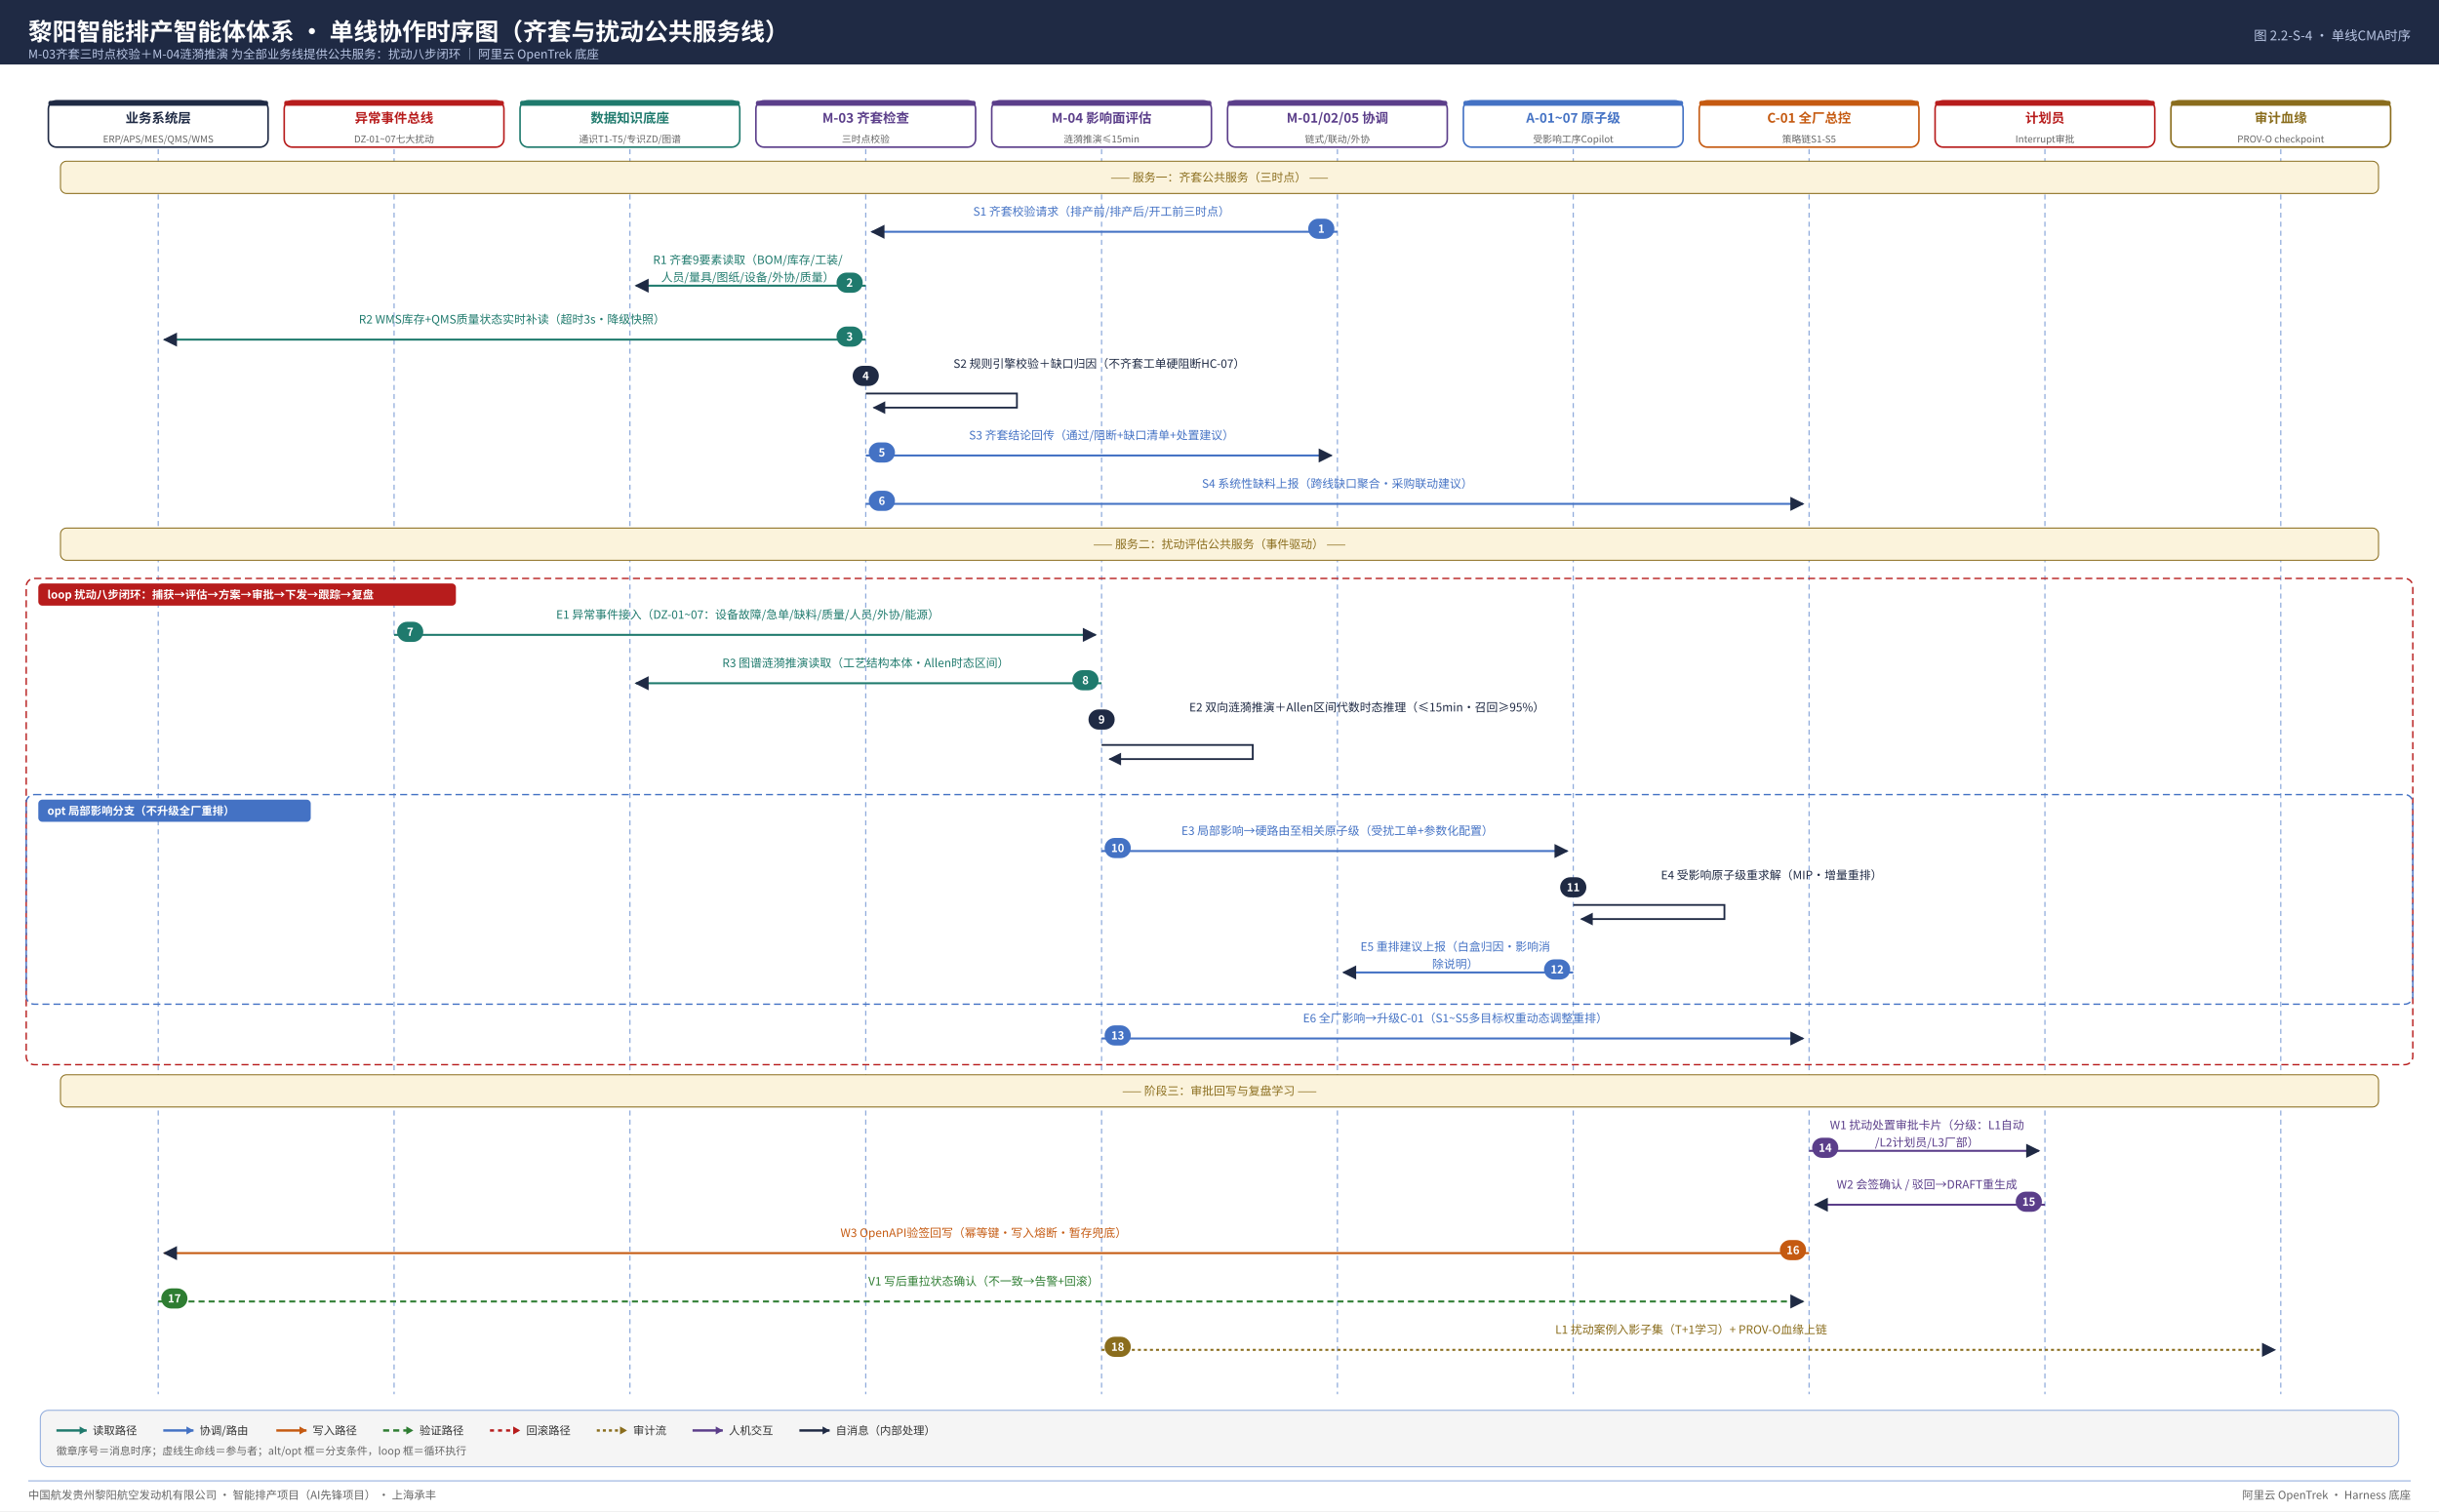
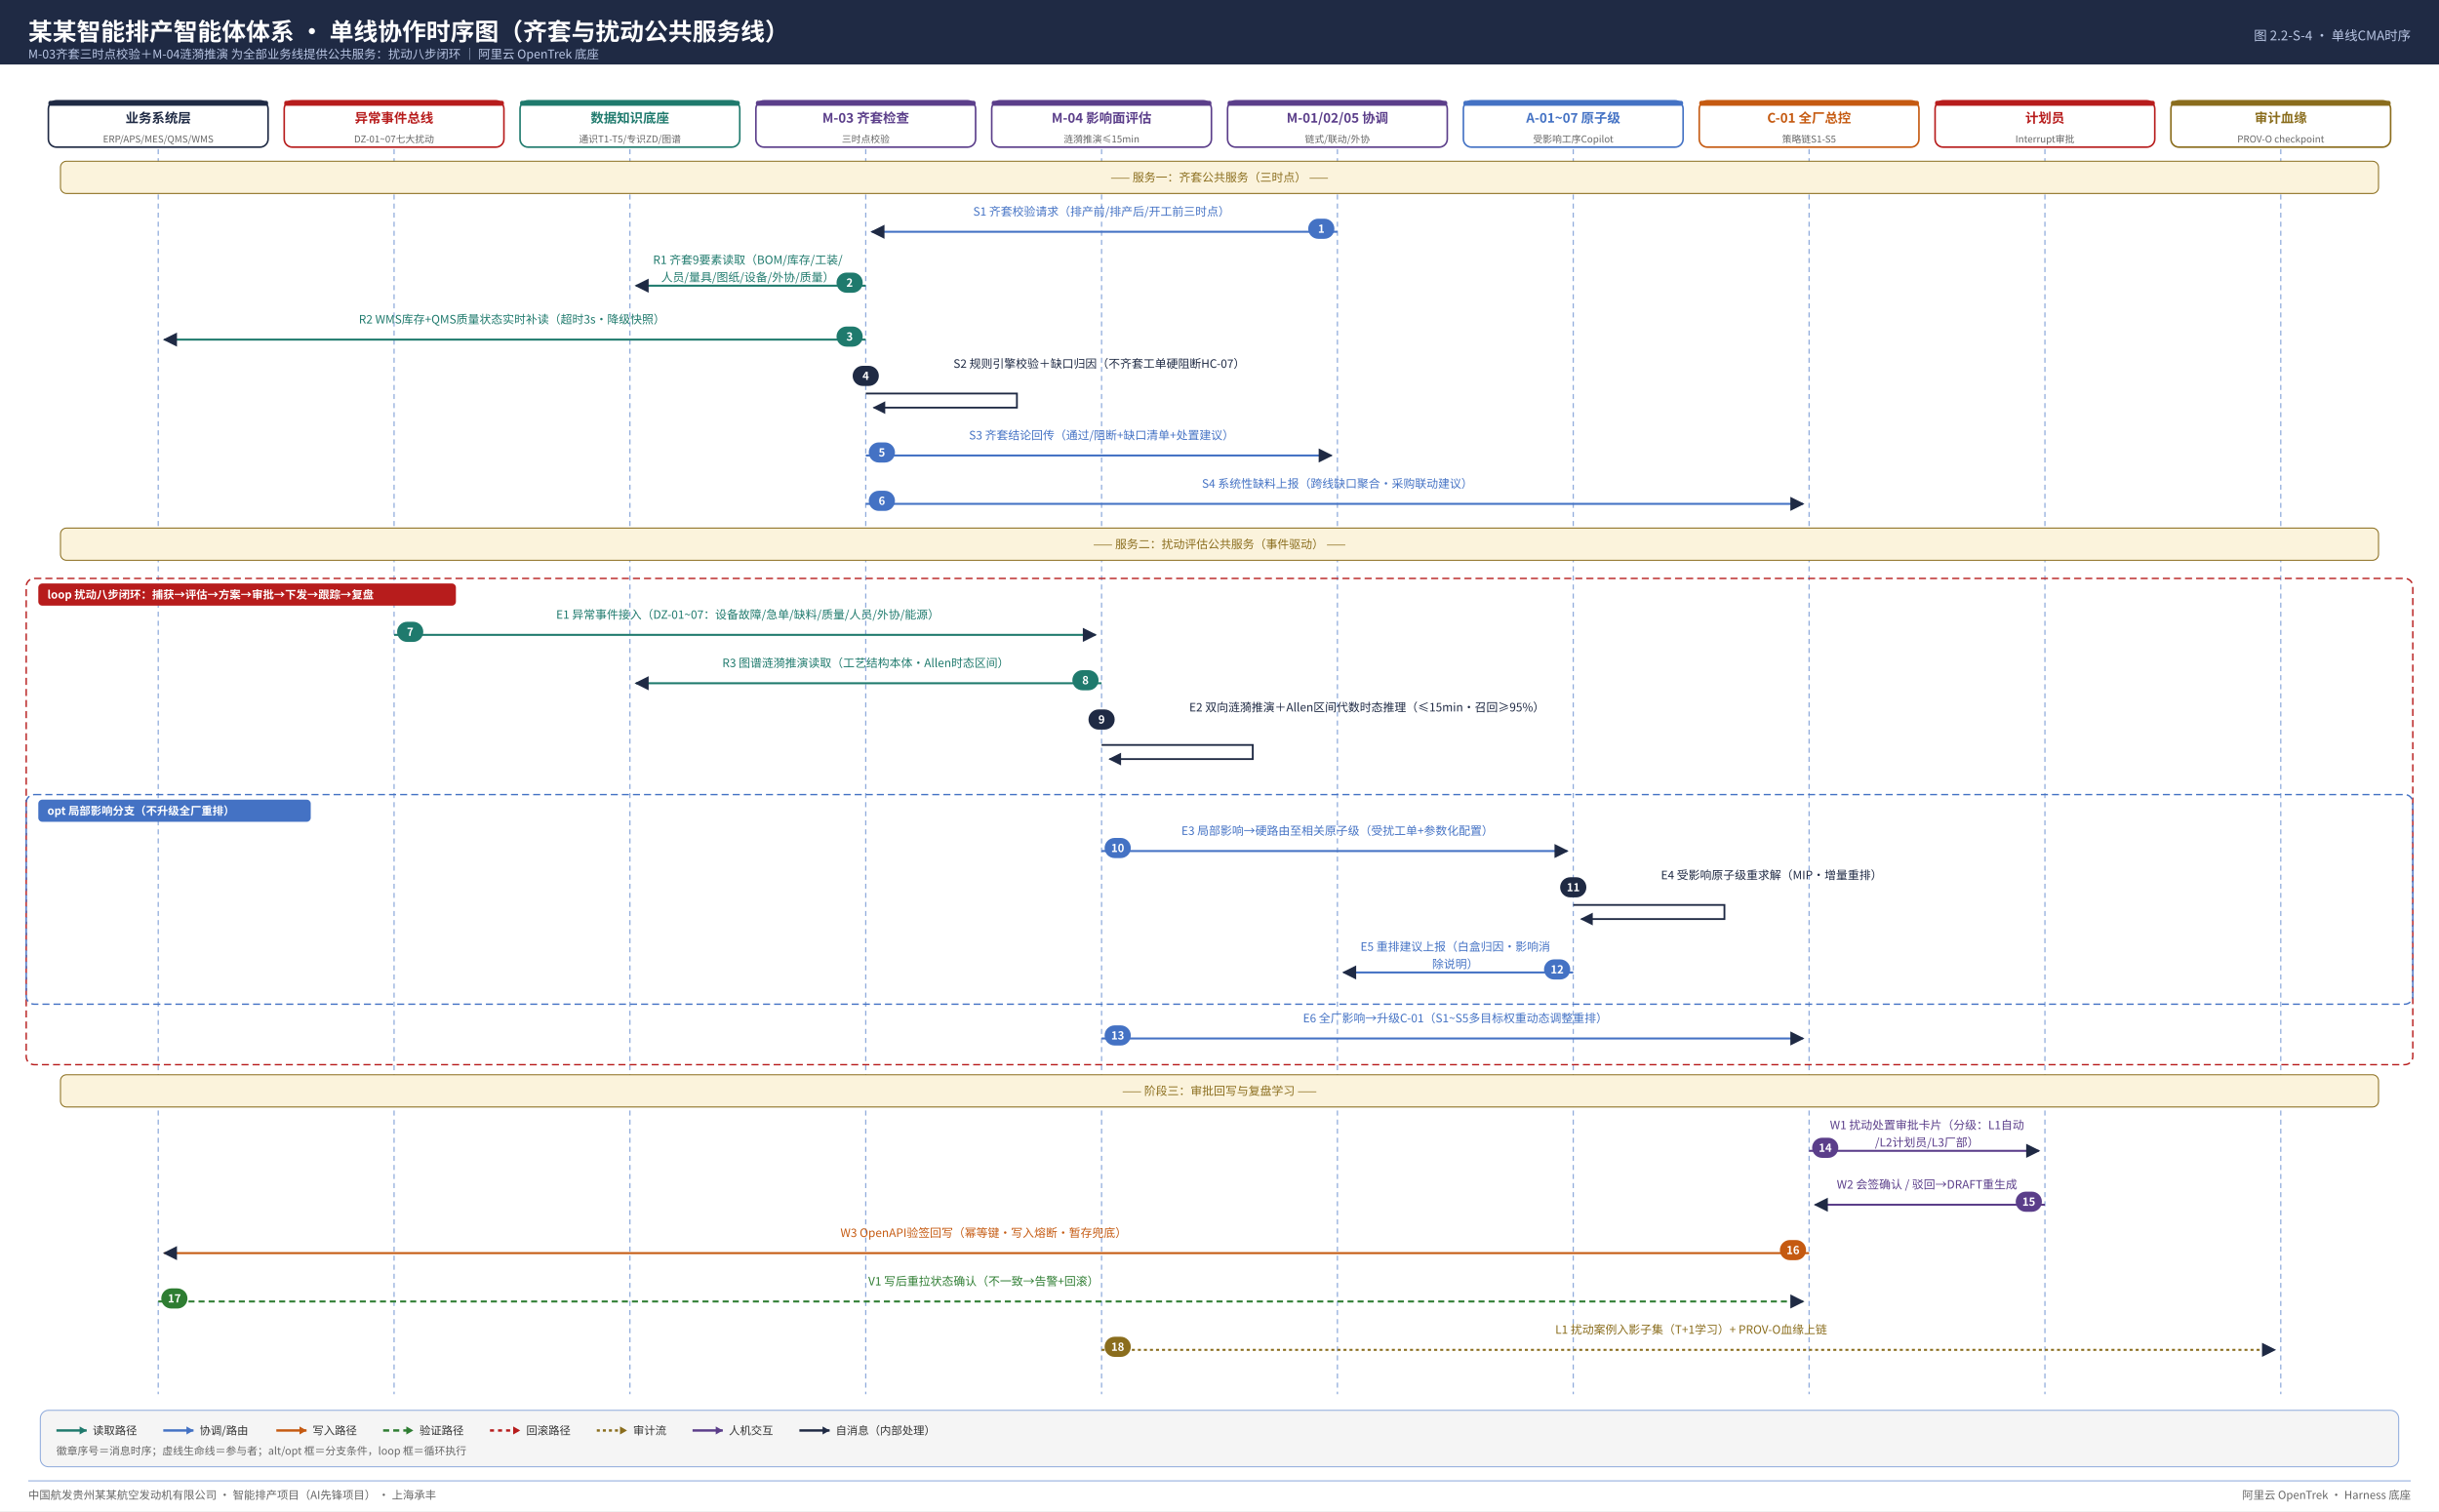
<svg xmlns="http://www.w3.org/2000/svg" width="2420" height="1499.5" viewBox="0 0 2420 1499.5">
  <defs>
    <marker id="arrow" viewBox="0 0 10 10" refX="9" refY="5" markerWidth="7" markerHeight="7" orient="auto-start-reverse">
      <path d="M0,0 L10,5 L0,10 z" fill="#1F2A44" />
    </marker>
    <marker id="arrowR" viewBox="0 0 10 10" refX="1" refY="5" markerWidth="7" markerHeight="7" orient="auto-start-reverse">
      <path d="M10,0 L0,5 L10,10 z" fill="#1F2A44" />
    </marker>
    <marker id="arrowT" viewBox="0 0 10 10" refX="9" refY="5" markerWidth="7" markerHeight="7" orient="auto-start-reverse">
      <path d="M0,0 L10,5 L0,10 z" fill="#1F7A6D" />
    </marker>
    <marker id="arrowO" viewBox="0 0 10 10" refX="9" refY="5" markerWidth="7" markerHeight="7" orient="auto-start-reverse">
      <path d="M0,0 L10,5 L0,10 z" fill="#C55A11" />
    </marker>
    <marker id="arrowP" viewBox="0 0 10 10" refX="9" refY="5" markerWidth="7" markerHeight="7" orient="auto-start-reverse">
      <path d="M0,0 L10,5 L0,10 z" fill="#5B3E8A" />
    </marker>
    <marker id="arrowRd" viewBox="0 0 10 10" refX="9" refY="5" markerWidth="7" markerHeight="7" orient="auto-start-reverse">
      <path d="M0,0 L10,5 L0,10 z" fill="#B71C1C" />
    </marker>
  </defs>
  <rect width="2420" height="1499.5" fill="#FFFFFF" />
  <rect x="0" y="0" width="2420" height="64" rx="0" fill="#1F2A44" stroke="none" stroke-width="1.2" opacity="1" />
-   <text x="28" y="40" font-family="Microsoft YaHei, Noto Sans CJK SC, PingFang SC, sans-serif" font-size="24" fill="#FFFFFF" text-anchor="start" font-weight="bold" opacity="1">黎阳智能排产智能体体系 · 单线协作时序图（齐套与扰动公共服务线）</text>
+   <text x="28" y="40" font-family="Microsoft YaHei, Noto Sans CJK SC, PingFang SC, sans-serif" font-size="24" fill="#FFFFFF" text-anchor="start" font-weight="bold" opacity="1">某某智能排产智能体体系 · 单线协作时序图（齐套与扰动公共服务线）</text>
  <text x="28" y="58" font-family="Microsoft YaHei, Noto Sans CJK SC, PingFang SC, sans-serif" font-size="12" fill="#B9C6E4" text-anchor="start" opacity="1">M-03齐套三时点校验＋M-04涟漪推演 为全部业务线提供公共服务：扰动八步闭环 ｜ 阿里云 OpenTrek 底座</text>
  <text x="2392" y="40" font-family="Microsoft YaHei, Noto Sans CJK SC, PingFang SC, sans-serif" font-size="13" fill="#B9C6E4" text-anchor="end" opacity="1">图 2.2-S-4 · 单线CMA时序</text>
  <rect x="48.0" y="100" width="218.0" height="46" rx="8" fill="#FFFFFF" stroke="#1F2A44" stroke-width="1.6" opacity="1" />
  <rect x="48.0" y="100" width="218.0" height="5" rx="2" fill="#1F2A44" stroke="none" stroke-width="1.2" opacity="1" />
  <text x="157.0" y="121.68" font-family="Microsoft YaHei, Noto Sans CJK SC, PingFang SC, sans-serif" font-size="13" fill="#1F2A44" text-anchor="middle" font-weight="bold" opacity="1">业务系统层</text>
  <text x="157.0" y="141.42" font-family="Microsoft YaHei, Noto Sans CJK SC, PingFang SC, sans-serif" font-size="9.5" fill="#666666" text-anchor="middle" opacity="1">ERP/APS/MES/QMS/WMS</text>
  <rect x="282.0" y="100" width="218.0" height="46" rx="8" fill="#FFFFFF" stroke="#B71C1C" stroke-width="1.6" opacity="1" />
  <rect x="282.0" y="100" width="218.0" height="5" rx="2" fill="#B71C1C" stroke="none" stroke-width="1.2" opacity="1" />
  <text x="391.0" y="121.68" font-family="Microsoft YaHei, Noto Sans CJK SC, PingFang SC, sans-serif" font-size="13" fill="#B71C1C" text-anchor="middle" font-weight="bold" opacity="1">异常事件总线</text>
  <text x="391.0" y="141.42" font-family="Microsoft YaHei, Noto Sans CJK SC, PingFang SC, sans-serif" font-size="9.5" fill="#666666" text-anchor="middle" opacity="1">DZ-01~07七大扰动</text>
  <rect x="516.0" y="100" width="218.0" height="46" rx="8" fill="#FFFFFF" stroke="#1F7A6D" stroke-width="1.6" opacity="1" />
  <rect x="516.0" y="100" width="218.0" height="5" rx="2" fill="#1F7A6D" stroke="none" stroke-width="1.2" opacity="1" />
  <text x="625.0" y="121.68" font-family="Microsoft YaHei, Noto Sans CJK SC, PingFang SC, sans-serif" font-size="13" fill="#1F7A6D" text-anchor="middle" font-weight="bold" opacity="1">数据知识底座</text>
  <text x="625.0" y="141.42" font-family="Microsoft YaHei, Noto Sans CJK SC, PingFang SC, sans-serif" font-size="9.5" fill="#666666" text-anchor="middle" opacity="1">通识T1-T5/专识ZD/图谱</text>
  <rect x="750.0" y="100" width="218.0" height="46" rx="8" fill="#FFFFFF" stroke="#5B3E8A" stroke-width="1.6" opacity="1" />
  <rect x="750.0" y="100" width="218.0" height="5" rx="2" fill="#5B3E8A" stroke="none" stroke-width="1.2" opacity="1" />
  <text x="859.0" y="121.68" font-family="Microsoft YaHei, Noto Sans CJK SC, PingFang SC, sans-serif" font-size="13" fill="#5B3E8A" text-anchor="middle" font-weight="bold" opacity="1">M-03 齐套检查</text>
  <text x="859.0" y="141.42" font-family="Microsoft YaHei, Noto Sans CJK SC, PingFang SC, sans-serif" font-size="9.5" fill="#666666" text-anchor="middle" opacity="1">三时点校验</text>
  <rect x="984.0" y="100" width="218.0" height="46" rx="8" fill="#FFFFFF" stroke="#5B3E8A" stroke-width="1.6" opacity="1" />
  <rect x="984.0" y="100" width="218.0" height="5" rx="2" fill="#5B3E8A" stroke="none" stroke-width="1.2" opacity="1" />
  <text x="1093.0" y="121.68" font-family="Microsoft YaHei, Noto Sans CJK SC, PingFang SC, sans-serif" font-size="13" fill="#5B3E8A" text-anchor="middle" font-weight="bold" opacity="1">M-04 影响面评估</text>
  <text x="1093.0" y="141.42" font-family="Microsoft YaHei, Noto Sans CJK SC, PingFang SC, sans-serif" font-size="9.5" fill="#666666" text-anchor="middle" opacity="1">涟漪推演≤15min</text>
  <rect x="1218.0" y="100" width="218.0" height="46" rx="8" fill="#FFFFFF" stroke="#5B3E8A" stroke-width="1.6" opacity="1" />
  <rect x="1218.0" y="100" width="218.0" height="5" rx="2" fill="#5B3E8A" stroke="none" stroke-width="1.2" opacity="1" />
  <text x="1327.0" y="121.68" font-family="Microsoft YaHei, Noto Sans CJK SC, PingFang SC, sans-serif" font-size="13" fill="#5B3E8A" text-anchor="middle" font-weight="bold" opacity="1">M-01/02/05 协调</text>
  <text x="1327.0" y="141.42" font-family="Microsoft YaHei, Noto Sans CJK SC, PingFang SC, sans-serif" font-size="9.5" fill="#666666" text-anchor="middle" opacity="1">链式/联动/外协</text>
  <rect x="1452.0" y="100" width="218.0" height="46" rx="8" fill="#FFFFFF" stroke="#4472C4" stroke-width="1.6" opacity="1" />
  <rect x="1452.0" y="100" width="218.0" height="5" rx="2" fill="#4472C4" stroke="none" stroke-width="1.2" opacity="1" />
  <text x="1561.0" y="121.68" font-family="Microsoft YaHei, Noto Sans CJK SC, PingFang SC, sans-serif" font-size="13" fill="#4472C4" text-anchor="middle" font-weight="bold" opacity="1">A-01~07 原子级</text>
  <text x="1561.0" y="141.42" font-family="Microsoft YaHei, Noto Sans CJK SC, PingFang SC, sans-serif" font-size="9.5" fill="#666666" text-anchor="middle" opacity="1">受影响工序Copilot</text>
  <rect x="1686.0" y="100" width="218.0" height="46" rx="8" fill="#FFFFFF" stroke="#C55A11" stroke-width="1.6" opacity="1" />
  <rect x="1686.0" y="100" width="218.0" height="5" rx="2" fill="#C55A11" stroke="none" stroke-width="1.2" opacity="1" />
  <text x="1795.0" y="121.68" font-family="Microsoft YaHei, Noto Sans CJK SC, PingFang SC, sans-serif" font-size="13" fill="#C55A11" text-anchor="middle" font-weight="bold" opacity="1">C-01 全厂总控</text>
  <text x="1795.0" y="141.42" font-family="Microsoft YaHei, Noto Sans CJK SC, PingFang SC, sans-serif" font-size="9.5" fill="#666666" text-anchor="middle" opacity="1">策略链S1-S5</text>
  <rect x="1920.0" y="100" width="218.0" height="46" rx="8" fill="#FFFFFF" stroke="#B71C1C" stroke-width="1.6" opacity="1" />
  <rect x="1920.0" y="100" width="218.0" height="5" rx="2" fill="#B71C1C" stroke="none" stroke-width="1.2" opacity="1" />
  <text x="2029.0" y="121.68" font-family="Microsoft YaHei, Noto Sans CJK SC, PingFang SC, sans-serif" font-size="13" fill="#B71C1C" text-anchor="middle" font-weight="bold" opacity="1">计划员</text>
  <text x="2029.0" y="141.42" font-family="Microsoft YaHei, Noto Sans CJK SC, PingFang SC, sans-serif" font-size="9.5" fill="#666666" text-anchor="middle" opacity="1">Interrupt审批</text>
  <rect x="2154.0" y="100" width="218.0" height="46" rx="8" fill="#FFFFFF" stroke="#8A6D1D" stroke-width="1.6" opacity="1" />
  <rect x="2154.0" y="100" width="218.0" height="5" rx="2" fill="#8A6D1D" stroke="none" stroke-width="1.2" opacity="1" />
  <text x="2263.0" y="121.68" font-family="Microsoft YaHei, Noto Sans CJK SC, PingFang SC, sans-serif" font-size="13" fill="#8A6D1D" text-anchor="middle" font-weight="bold" opacity="1">审计血缘</text>
  <text x="2263.0" y="141.42" font-family="Microsoft YaHei, Noto Sans CJK SC, PingFang SC, sans-serif" font-size="9.5" fill="#666666" text-anchor="middle" opacity="1">PROV-O checkpoint</text>
  <line x1="157.0" y1="148" x2="157.0" y2="1383.5" stroke="#8EAADB" stroke-width="1.2" stroke-dasharray="5,4" />
  <line x1="391.0" y1="148" x2="391.0" y2="1383.5" stroke="#8EAADB" stroke-width="1.2" stroke-dasharray="5,4" />
  <line x1="625.0" y1="148" x2="625.0" y2="1383.5" stroke="#8EAADB" stroke-width="1.2" stroke-dasharray="5,4" />
  <line x1="859.0" y1="148" x2="859.0" y2="1383.5" stroke="#8EAADB" stroke-width="1.2" stroke-dasharray="5,4" />
  <line x1="1093.0" y1="148" x2="1093.0" y2="1383.5" stroke="#8EAADB" stroke-width="1.2" stroke-dasharray="5,4" />
  <line x1="1327.0" y1="148" x2="1327.0" y2="1383.5" stroke="#8EAADB" stroke-width="1.2" stroke-dasharray="5,4" />
  <line x1="1561.0" y1="148" x2="1561.0" y2="1383.5" stroke="#8EAADB" stroke-width="1.2" stroke-dasharray="5,4" />
  <line x1="1795.0" y1="148" x2="1795.0" y2="1383.5" stroke="#8EAADB" stroke-width="1.2" stroke-dasharray="5,4" />
  <line x1="2029.0" y1="148" x2="2029.0" y2="1383.5" stroke="#8EAADB" stroke-width="1.2" stroke-dasharray="5,4" />
  <line x1="2263.0" y1="148" x2="2263.0" y2="1383.5" stroke="#8EAADB" stroke-width="1.2" stroke-dasharray="5,4" />
  <rect x="26" y="574.0" width="2368" height="482.5" rx="8" fill="none" stroke="#B71C1C" stroke-width="1.4" stroke-dasharray="7,4" opacity="1" />
  <rect x="38" y="579.0" width="414.363" height="22" rx="4" fill="#B71C1C" stroke="none" stroke-width="1.2" opacity="1" />
  <text x="47" y="594.0" font-family="Microsoft YaHei, Noto Sans CJK SC, PingFang SC, sans-serif" font-size="11" fill="#FFFFFF" text-anchor="start" font-weight="bold" opacity="1">loop 扰动八步闭环：捕获→评估→方案→审批→下发→跟踪→复盘</text>
  <rect x="26" y="788.5" width="2368" height="208.0" rx="8" fill="none" stroke="#4472C4" stroke-width="1.4" stroke-dasharray="7,4" opacity="1" />
  <rect x="38" y="793.5" width="270.325" height="22" rx="4" fill="#4472C4" stroke="none" stroke-width="1.2" opacity="1" />
  <text x="47" y="808.5" font-family="Microsoft YaHei, Noto Sans CJK SC, PingFang SC, sans-serif" font-size="11" fill="#FFFFFF" text-anchor="start" font-weight="bold" opacity="1">opt 局部影响分支（不升级全厂重排）</text>
  <rect x="60" y="160" width="2300" height="32" rx="6" fill="#FBF3DC" stroke="#8A6D1D" stroke-width="1" opacity="1" />
  <text x="1210.0" y="180.14" font-family="Microsoft YaHei, Noto Sans CJK SC, PingFang SC, sans-serif" font-size="11.5" fill="#8A6D1D" text-anchor="middle" opacity="1">—— 服务一：齐套公共服务（三时点） ——</text>
  <line x1="1327.0" y1="230.0" x2="865.0" y2="230.0" stroke="#4472C4" stroke-width="2" marker-end="url(#arrow)" />
  <text x="1093.0" y="214.0" font-family="Microsoft YaHei, Noto Sans CJK SC, PingFang SC, sans-serif" font-size="11.5" fill="#4472C4" text-anchor="middle" opacity="1">S1 齐套校验请求（排产前/排产后/开工前三时点）</text>
  <rect x="1298.0" y="217.0" width="26" height="20" rx="10" fill="#4472C4" stroke="none" stroke-width="1.2" opacity="1" />
  <text x="1311.0" y="231.0" font-family="Microsoft YaHei, Noto Sans CJK SC, PingFang SC, sans-serif" font-size="11" fill="#FFFFFF" text-anchor="middle" font-weight="bold" opacity="1">1</text>
  <line x1="859.0" y1="283.5" x2="631.0" y2="283.5" stroke="#1F7A6D" stroke-width="2" marker-end="url(#arrow)" />
  <text x="742.0" y="262.0" font-family="Microsoft YaHei, Noto Sans CJK SC, PingFang SC, sans-serif" font-size="11.5" fill="#1F7A6D" text-anchor="middle" opacity="1">R1 齐套9要素读取（BOM/库存/工装/</text>
  <text x="742.0" y="279.25" font-family="Microsoft YaHei, Noto Sans CJK SC, PingFang SC, sans-serif" font-size="11.5" fill="#1F7A6D" text-anchor="middle" opacity="1">人员/量具/图纸/设备/外协/质量）</text>
  <rect x="830.0" y="270.5" width="26" height="20" rx="10" fill="#1F7A6D" stroke="none" stroke-width="1.2" opacity="1" />
  <text x="843.0" y="284.5" font-family="Microsoft YaHei, Noto Sans CJK SC, PingFang SC, sans-serif" font-size="11" fill="#FFFFFF" text-anchor="middle" font-weight="bold" opacity="1">2</text>
  <line x1="859.0" y1="337.0" x2="163.0" y2="337.0" stroke="#1F7A6D" stroke-width="2" marker-end="url(#arrow)" />
  <text x="508.0" y="321.0" font-family="Microsoft YaHei, Noto Sans CJK SC, PingFang SC, sans-serif" font-size="11.5" fill="#1F7A6D" text-anchor="middle" opacity="1">R2 WMS库存+QMS质量状态实时补读（超时3s·降级快照）</text>
  <rect x="830.0" y="324.0" width="26" height="20" rx="10" fill="#1F7A6D" stroke="none" stroke-width="1.2" opacity="1" />
  <text x="843.0" y="338.0" font-family="Microsoft YaHei, Noto Sans CJK SC, PingFang SC, sans-serif" font-size="11" fill="#FFFFFF" text-anchor="middle" font-weight="bold" opacity="1">3</text>
  <path d="M 859.0 390.5 L 1009.0 390.5 L 1009.0 404.5 L 867.0 404.5" fill="none" stroke="#1F2A44" stroke-width="1.8" marker-end="url(#arrow)" />
  <text x="946.0" y="365.0" font-family="Microsoft YaHei, Noto Sans CJK SC, PingFang SC, sans-serif" font-size="11.5" fill="#1F2A44" text-anchor="start" opacity="1">S2 规则引擎校验＋缺口归因（不齐套工单硬阻断HC-07）</text>
  <rect x="846.0" y="363.0" width="26" height="20" rx="10" fill="#1F2A44" stroke="none" stroke-width="1.2" opacity="1" />
  <text x="859.0" y="377.0" font-family="Microsoft YaHei, Noto Sans CJK SC, PingFang SC, sans-serif" font-size="11" fill="#FFFFFF" text-anchor="middle" font-weight="bold" opacity="1">4</text>
  <line x1="859.0" y1="452.0" x2="1321.0" y2="452.0" stroke="#4472C4" stroke-width="2" marker-end="url(#arrow)" />
  <text x="1093.0" y="436.0" font-family="Microsoft YaHei, Noto Sans CJK SC, PingFang SC, sans-serif" font-size="11.5" fill="#4472C4" text-anchor="middle" opacity="1">S3 齐套结论回传（通过/阻断+缺口清单+处置建议）</text>
  <rect x="862.0" y="439.0" width="26" height="20" rx="10" fill="#4472C4" stroke="none" stroke-width="1.2" opacity="1" />
  <text x="875.0" y="453.0" font-family="Microsoft YaHei, Noto Sans CJK SC, PingFang SC, sans-serif" font-size="11" fill="#FFFFFF" text-anchor="middle" font-weight="bold" opacity="1">5</text>
  <line x1="859.0" y1="500.0" x2="1789.0" y2="500.0" stroke="#4472C4" stroke-width="2" marker-end="url(#arrow)" />
  <text x="1327.0" y="484.0" font-family="Microsoft YaHei, Noto Sans CJK SC, PingFang SC, sans-serif" font-size="11.5" fill="#4472C4" text-anchor="middle" opacity="1">S4 系统性缺料上报（跨线缺口聚合·采购联动建议）</text>
  <rect x="862.0" y="487.0" width="26" height="20" rx="10" fill="#4472C4" stroke="none" stroke-width="1.2" opacity="1" />
  <text x="875.0" y="501.0" font-family="Microsoft YaHei, Noto Sans CJK SC, PingFang SC, sans-serif" font-size="11" fill="#FFFFFF" text-anchor="middle" font-weight="bold" opacity="1">6</text>
  <rect x="60" y="524.0" width="2300" height="32" rx="6" fill="#FBF3DC" stroke="#8A6D1D" stroke-width="1" opacity="1" />
  <text x="1210.0" y="544.14" font-family="Microsoft YaHei, Noto Sans CJK SC, PingFang SC, sans-serif" font-size="11.5" fill="#8A6D1D" text-anchor="middle" opacity="1">—— 服务二：扰动评估公共服务（事件驱动） ——</text>
  <line x1="391.0" y1="630.0" x2="1087.0" y2="630.0" stroke="#1F7A6D" stroke-width="2" marker-end="url(#arrow)" />
  <text x="742.0" y="614.0" font-family="Microsoft YaHei, Noto Sans CJK SC, PingFang SC, sans-serif" font-size="11.5" fill="#1F7A6D" text-anchor="middle" opacity="1">E1 异常事件接入（DZ-01~07：设备故障/急单/缺料/质量/人员/外协/能源）</text>
  <rect x="394.0" y="617.0" width="26" height="20" rx="10" fill="#1F7A6D" stroke="none" stroke-width="1.2" opacity="1" />
  <text x="407.0" y="631.0" font-family="Microsoft YaHei, Noto Sans CJK SC, PingFang SC, sans-serif" font-size="11" fill="#FFFFFF" text-anchor="middle" font-weight="bold" opacity="1">7</text>
  <line x1="1093.0" y1="678.0" x2="631.0" y2="678.0" stroke="#1F7A6D" stroke-width="2" marker-end="url(#arrow)" />
  <text x="859.0" y="662.0" font-family="Microsoft YaHei, Noto Sans CJK SC, PingFang SC, sans-serif" font-size="11.5" fill="#1F7A6D" text-anchor="middle" opacity="1">R3 图谱涟漪推演读取（工艺结构本体·Allen时态区间）</text>
  <rect x="1064.0" y="665.0" width="26" height="20" rx="10" fill="#1F7A6D" stroke="none" stroke-width="1.2" opacity="1" />
  <text x="1077.0" y="679.0" font-family="Microsoft YaHei, Noto Sans CJK SC, PingFang SC, sans-serif" font-size="11" fill="#FFFFFF" text-anchor="middle" font-weight="bold" opacity="1">8</text>
  <path d="M 1093.0 739.25 L 1243.0 739.25 L 1243.0 753.25 L 1101.0 753.25" fill="none" stroke="#1F2A44" stroke-width="1.8" marker-end="url(#arrow)" />
  <text x="1180.0" y="706.0" font-family="Microsoft YaHei, Noto Sans CJK SC, PingFang SC, sans-serif" font-size="11.5" fill="#1F2A44" text-anchor="start" opacity="1">E2 双向涟漪推演＋Allen区间代数时态推理（≤15min·召回≥95%）</text>
  <rect x="1080.0" y="704.0" width="26" height="20" rx="10" fill="#1F2A44" stroke="none" stroke-width="1.2" opacity="1" />
  <text x="1093.0" y="718.0" font-family="Microsoft YaHei, Noto Sans CJK SC, PingFang SC, sans-serif" font-size="11" fill="#FFFFFF" text-anchor="middle" font-weight="bold" opacity="1">9</text>
  <line x1="1093.0" y1="844.5" x2="1555.0" y2="844.5" stroke="#4472C4" stroke-width="2" marker-end="url(#arrow)" />
  <text x="1327.0" y="828.5" font-family="Microsoft YaHei, Noto Sans CJK SC, PingFang SC, sans-serif" font-size="11.5" fill="#4472C4" text-anchor="middle" opacity="1">E3 局部影响→硬路由至相关原子级（受扰工单+参数化配置）</text>
  <rect x="1096.0" y="831.5" width="26" height="20" rx="10" fill="#4472C4" stroke="none" stroke-width="1.2" opacity="1" />
  <text x="1109.0" y="845.5" font-family="Microsoft YaHei, Noto Sans CJK SC, PingFang SC, sans-serif" font-size="11" fill="#FFFFFF" text-anchor="middle" font-weight="bold" opacity="1">10</text>
  <path d="M 1561.0 898.0 L 1711.0 898.0 L 1711.0 912.0 L 1569.0 912.0" fill="none" stroke="#1F2A44" stroke-width="1.8" marker-end="url(#arrow)" />
  <text x="1648.0" y="872.5" font-family="Microsoft YaHei, Noto Sans CJK SC, PingFang SC, sans-serif" font-size="11.5" fill="#1F2A44" text-anchor="start" opacity="1">E4 受影响原子级重求解（MIP·增量重排）</text>
  <rect x="1548.0" y="870.5" width="26" height="20" rx="10" fill="#1F2A44" stroke="none" stroke-width="1.2" opacity="1" />
  <text x="1561.0" y="884.5" font-family="Microsoft YaHei, Noto Sans CJK SC, PingFang SC, sans-serif" font-size="11" fill="#FFFFFF" text-anchor="middle" font-weight="bold" opacity="1">11</text>
  <line x1="1561.0" y1="965.0" x2="1333.0" y2="965.0" stroke="#4472C4" stroke-width="2" marker-end="url(#arrow)" />
  <text x="1444.0" y="943.5" font-family="Microsoft YaHei, Noto Sans CJK SC, PingFang SC, sans-serif" font-size="11.5" fill="#4472C4" text-anchor="middle" opacity="1">E5 重排建议上报（白盒归因·影响消</text>
  <text x="1444.0" y="960.75" font-family="Microsoft YaHei, Noto Sans CJK SC, PingFang SC, sans-serif" font-size="11.5" fill="#4472C4" text-anchor="middle" opacity="1">除说明）</text>
  <rect x="1532.0" y="952.0" width="26" height="20" rx="10" fill="#4472C4" stroke="none" stroke-width="1.2" opacity="1" />
  <text x="1545.0" y="966.0" font-family="Microsoft YaHei, Noto Sans CJK SC, PingFang SC, sans-serif" font-size="11" fill="#FFFFFF" text-anchor="middle" font-weight="bold" opacity="1">12</text>
  <line x1="1093.0" y1="1030.5" x2="1789.0" y2="1030.5" stroke="#4472C4" stroke-width="2" marker-end="url(#arrow)" />
  <text x="1444.0" y="1014.5" font-family="Microsoft YaHei, Noto Sans CJK SC, PingFang SC, sans-serif" font-size="11.5" fill="#4472C4" text-anchor="middle" opacity="1">E6 全厂影响→升级C-01（S1~S5多目标权重动态调整重排）</text>
  <rect x="1096.0" y="1017.5" width="26" height="20" rx="10" fill="#4472C4" stroke="none" stroke-width="1.2" opacity="1" />
  <text x="1109.0" y="1031.5" font-family="Microsoft YaHei, Noto Sans CJK SC, PingFang SC, sans-serif" font-size="11" fill="#FFFFFF" text-anchor="middle" font-weight="bold" opacity="1">13</text>
  <rect x="60" y="1066.5" width="2300" height="32" rx="6" fill="#FBF3DC" stroke="#8A6D1D" stroke-width="1" opacity="1" />
  <text x="1210.0" y="1086.64" font-family="Microsoft YaHei, Noto Sans CJK SC, PingFang SC, sans-serif" font-size="11.5" fill="#8A6D1D" text-anchor="middle" opacity="1">—— 阶段三：审批回写与复盘学习 ——</text>
  <line x1="1795.0" y1="1142.0" x2="2023.0" y2="1142.0" stroke="#5B3E8A" stroke-width="2" marker-end="url(#arrow)" />
  <text x="1912.0" y="1120.5" font-family="Microsoft YaHei, Noto Sans CJK SC, PingFang SC, sans-serif" font-size="11.5" fill="#5B3E8A" text-anchor="middle" opacity="1">W1 扰动处置审批卡片（分级：L1自动</text>
  <text x="1912.0" y="1137.75" font-family="Microsoft YaHei, Noto Sans CJK SC, PingFang SC, sans-serif" font-size="11.5" fill="#5B3E8A" text-anchor="middle" opacity="1">/L2计划员/L3厂部）</text>
  <rect x="1798.0" y="1129.0" width="26" height="20" rx="10" fill="#5B3E8A" stroke="none" stroke-width="1.2" opacity="1" />
  <text x="1811.0" y="1143.0" font-family="Microsoft YaHei, Noto Sans CJK SC, PingFang SC, sans-serif" font-size="11" fill="#FFFFFF" text-anchor="middle" font-weight="bold" opacity="1">14</text>
  <line x1="2029.0" y1="1195.5" x2="1801.0" y2="1195.5" stroke="#5B3E8A" stroke-width="2" marker-end="url(#arrow)" />
  <text x="1912.0" y="1179.5" font-family="Microsoft YaHei, Noto Sans CJK SC, PingFang SC, sans-serif" font-size="11.5" fill="#5B3E8A" text-anchor="middle" opacity="1">W2 会签确认 / 驳回→DRAFT重生成</text>
  <rect x="2000.0" y="1182.5" width="26" height="20" rx="10" fill="#5B3E8A" stroke="none" stroke-width="1.2" opacity="1" />
  <text x="2013.0" y="1196.5" font-family="Microsoft YaHei, Noto Sans CJK SC, PingFang SC, sans-serif" font-size="11" fill="#FFFFFF" text-anchor="middle" font-weight="bold" opacity="1">15</text>
  <line x1="1795.0" y1="1243.5" x2="163.0" y2="1243.5" stroke="#C55A11" stroke-width="2" marker-end="url(#arrow)" />
  <text x="976.0" y="1227.5" font-family="Microsoft YaHei, Noto Sans CJK SC, PingFang SC, sans-serif" font-size="11.5" fill="#C55A11" text-anchor="middle" opacity="1">W3 OpenAPI验签回写（幂等键·写入熔断·暂存兜底）</text>
  <rect x="1766.0" y="1230.5" width="26" height="20" rx="10" fill="#C55A11" stroke="none" stroke-width="1.2" opacity="1" />
  <text x="1779.0" y="1244.5" font-family="Microsoft YaHei, Noto Sans CJK SC, PingFang SC, sans-serif" font-size="11" fill="#FFFFFF" text-anchor="middle" font-weight="bold" opacity="1">16</text>
  <line x1="157.0" y1="1291.5" x2="1789.0" y2="1291.5" stroke="#2E7D32" stroke-width="2" stroke-dasharray="6,4" marker-end="url(#arrow)" />
  <text x="976.0" y="1275.5" font-family="Microsoft YaHei, Noto Sans CJK SC, PingFang SC, sans-serif" font-size="11.5" fill="#2E7D32" text-anchor="middle" opacity="1">V1 写后重拉状态确认（不一致→告警+回滚）</text>
  <rect x="160.0" y="1278.5" width="26" height="20" rx="10" fill="#2E7D32" stroke="none" stroke-width="1.2" opacity="1" />
  <text x="173.0" y="1292.5" font-family="Microsoft YaHei, Noto Sans CJK SC, PingFang SC, sans-serif" font-size="11" fill="#FFFFFF" text-anchor="middle" font-weight="bold" opacity="1">17</text>
  <line x1="1093.0" y1="1339.5" x2="2257.0" y2="1339.5" stroke="#8A6D1D" stroke-width="2" stroke-dasharray="3,3" marker-end="url(#arrow)" />
  <text x="1678.0" y="1323.5" font-family="Microsoft YaHei, Noto Sans CJK SC, PingFang SC, sans-serif" font-size="11.5" fill="#8A6D1D" text-anchor="middle" opacity="1">L1 扰动案例入影子集（T+1学习）+ PROV-O血缘上链</text>
  <rect x="1096.0" y="1326.5" width="26" height="20" rx="10" fill="#8A6D1D" stroke="none" stroke-width="1.2" opacity="1" />
  <text x="1109.0" y="1340.5" font-family="Microsoft YaHei, Noto Sans CJK SC, PingFang SC, sans-serif" font-size="11" fill="#FFFFFF" text-anchor="middle" font-weight="bold" opacity="1">18</text>
  <rect x="40" y="1399.5" width="2340" height="56" rx="8" fill="#F5F5F5" stroke="#8EAADB" stroke-width="1" opacity="1" />
  <line x1="56" y1="1419.5" x2="86" y2="1419.5" stroke="#1F7A6D" stroke-width="2.4" />
  <polygon points="86,1419.5 79,1415.5 79,1423.5" fill="#1F7A6D" />
  <text x="92" y="1423.5" font-family="Microsoft YaHei, Noto Sans CJK SC, PingFang SC, sans-serif" font-size="11" fill="#333333" text-anchor="start" opacity="1">读取路径</text>
  <line x1="162" y1="1419.5" x2="192" y2="1419.5" stroke="#4472C4" stroke-width="2.4" />
  <polygon points="192,1419.5 185,1415.5 185,1423.5" fill="#4472C4" />
  <text x="198" y="1423.5" font-family="Microsoft YaHei, Noto Sans CJK SC, PingFang SC, sans-serif" font-size="11" fill="#333333" text-anchor="start" opacity="1">协调/路由</text>
  <line x1="274.16" y1="1419.5" x2="304.16" y2="1419.5" stroke="#C55A11" stroke-width="2.4" />
  <polygon points="304.16,1419.5 297.16,1415.5 297.16,1423.5" fill="#C55A11" />
  <text x="310.16" y="1423.5" font-family="Microsoft YaHei, Noto Sans CJK SC, PingFang SC, sans-serif" font-size="11" fill="#333333" text-anchor="start" opacity="1">写入路径</text>
  <line x1="380.16" y1="1419.5" x2="410.16" y2="1419.5" stroke="#2E7D32" stroke-width="2.4" stroke-dasharray="6,4" />
  <polygon points="410.16,1419.5 403.16,1415.5 403.16,1423.5" fill="#2E7D32" />
  <text x="416.16" y="1423.5" font-family="Microsoft YaHei, Noto Sans CJK SC, PingFang SC, sans-serif" font-size="11" fill="#333333" text-anchor="start" opacity="1">验证路径</text>
  <line x1="486.16" y1="1419.5" x2="516.16" y2="1419.5" stroke="#B71C1C" stroke-width="2.4" stroke-dasharray="4,4" />
  <polygon points="516.16,1419.5 509.16,1415.5 509.16,1423.5" fill="#B71C1C" />
  <text x="522.16" y="1423.5" font-family="Microsoft YaHei, Noto Sans CJK SC, PingFang SC, sans-serif" font-size="11" fill="#333333" text-anchor="start" opacity="1">回滚路径</text>
  <line x1="592.16" y1="1419.5" x2="622.16" y2="1419.5" stroke="#8A6D1D" stroke-width="2.4" stroke-dasharray="3,3" />
  <polygon points="622.16,1419.5 615.16,1415.5 615.16,1423.5" fill="#8A6D1D" />
  <text x="628.16" y="1423.5" font-family="Microsoft YaHei, Noto Sans CJK SC, PingFang SC, sans-serif" font-size="11" fill="#333333" text-anchor="start" opacity="1">审计流</text>
  <line x1="687.16" y1="1419.5" x2="717.16" y2="1419.5" stroke="#5B3E8A" stroke-width="2.4" />
  <polygon points="717.16,1419.5 710.16,1415.5 710.16,1423.5" fill="#5B3E8A" />
  <text x="723.16" y="1423.5" font-family="Microsoft YaHei, Noto Sans CJK SC, PingFang SC, sans-serif" font-size="11" fill="#333333" text-anchor="start" opacity="1">人机交互</text>
  <line x1="793.16" y1="1419.5" x2="823.16" y2="1419.5" stroke="#1F2A44" stroke-width="2.4" />
  <polygon points="823.16,1419.5 816.16,1415.5 816.16,1423.5" fill="#1F2A44" />
  <text x="829.16" y="1423.5" font-family="Microsoft YaHei, Noto Sans CJK SC, PingFang SC, sans-serif" font-size="11" fill="#333333" text-anchor="start" opacity="1">自消息（内部处理）</text>
  <text x="56" y="1443.5" font-family="Microsoft YaHei, Noto Sans CJK SC, PingFang SC, sans-serif" font-size="10.5" fill="#666666" text-anchor="start" opacity="1">徽章序号＝消息时序；虚线生命线＝参与者；alt/opt 框＝分支条件，loop 框＝循环执行</text>
  <line x1="28" y1="1469.5" x2="2392" y2="1469.5" stroke="#8EAADB" stroke-width="1" />
-   <text x="28" y="1487.5" font-family="Microsoft YaHei, Noto Sans CJK SC, PingFang SC, sans-serif" font-size="11" fill="#666666" text-anchor="start" opacity="1">中国航发贵州黎阳航空发动机有限公司 · 智能排产项目（AI先锋项目） · 上海承丰</text>
+   <text x="28" y="1487.5" font-family="Microsoft YaHei, Noto Sans CJK SC, PingFang SC, sans-serif" font-size="11" fill="#666666" text-anchor="start" opacity="1">中国航发贵州某某航空发动机有限公司 · 智能排产项目（AI先锋项目） · 上海承丰</text>
  <text x="2392" y="1487.5" font-family="Microsoft YaHei, Noto Sans CJK SC, PingFang SC, sans-serif" font-size="11" fill="#666666" text-anchor="end" opacity="1">阿里云 OpenTrek · Harness 底座</text>
</svg>
